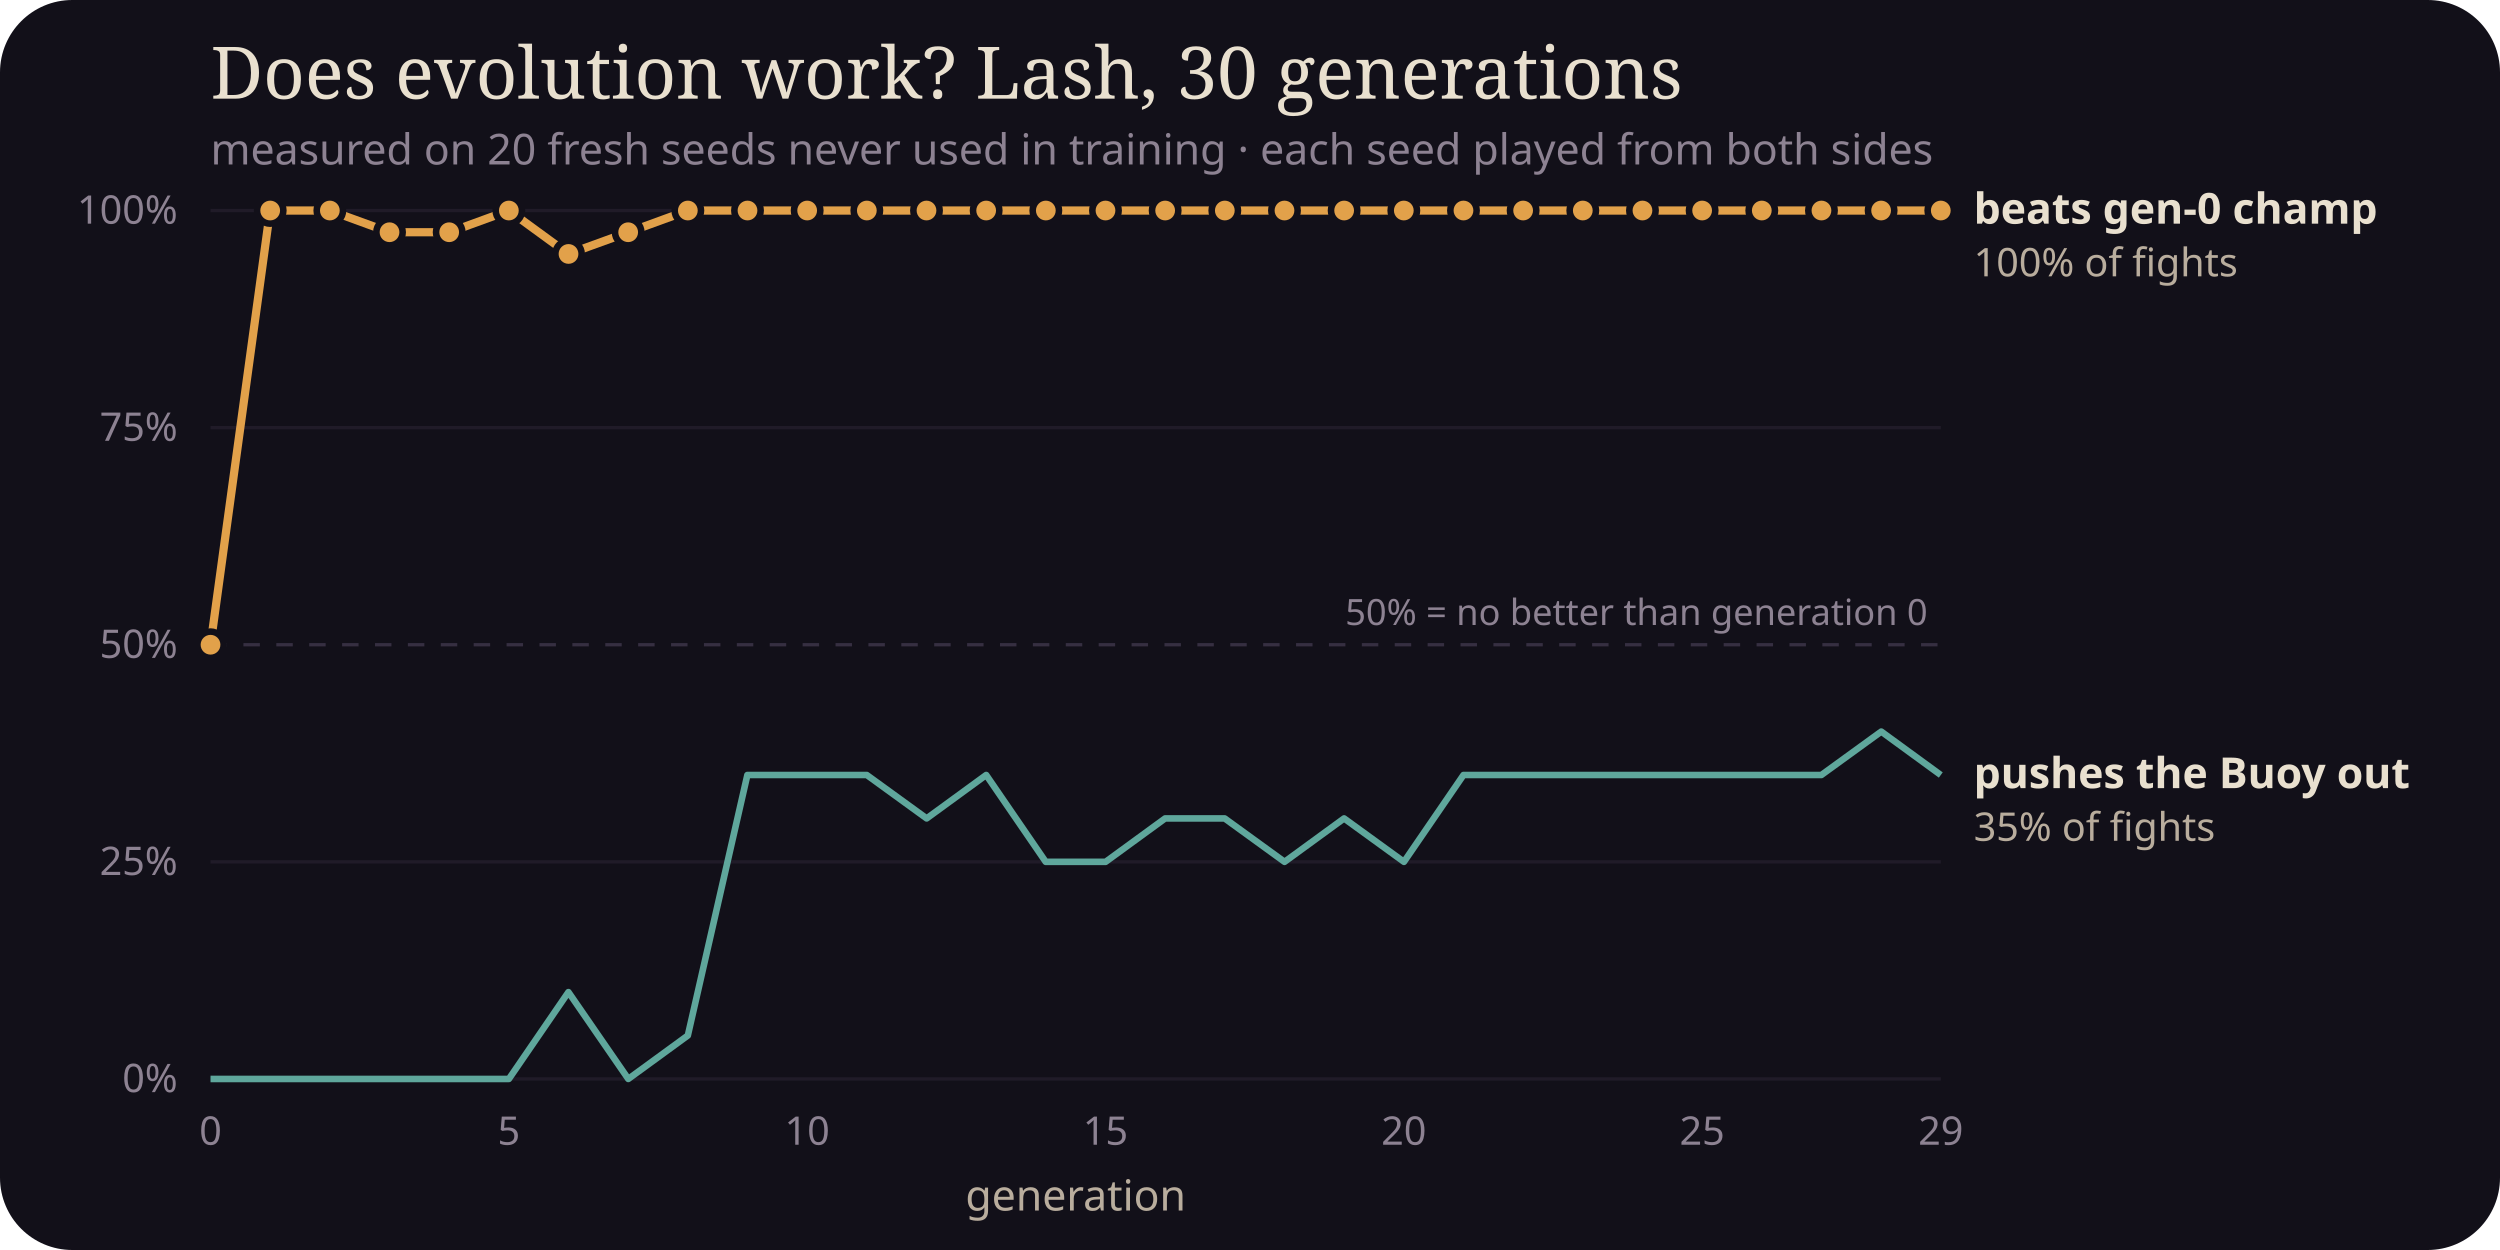
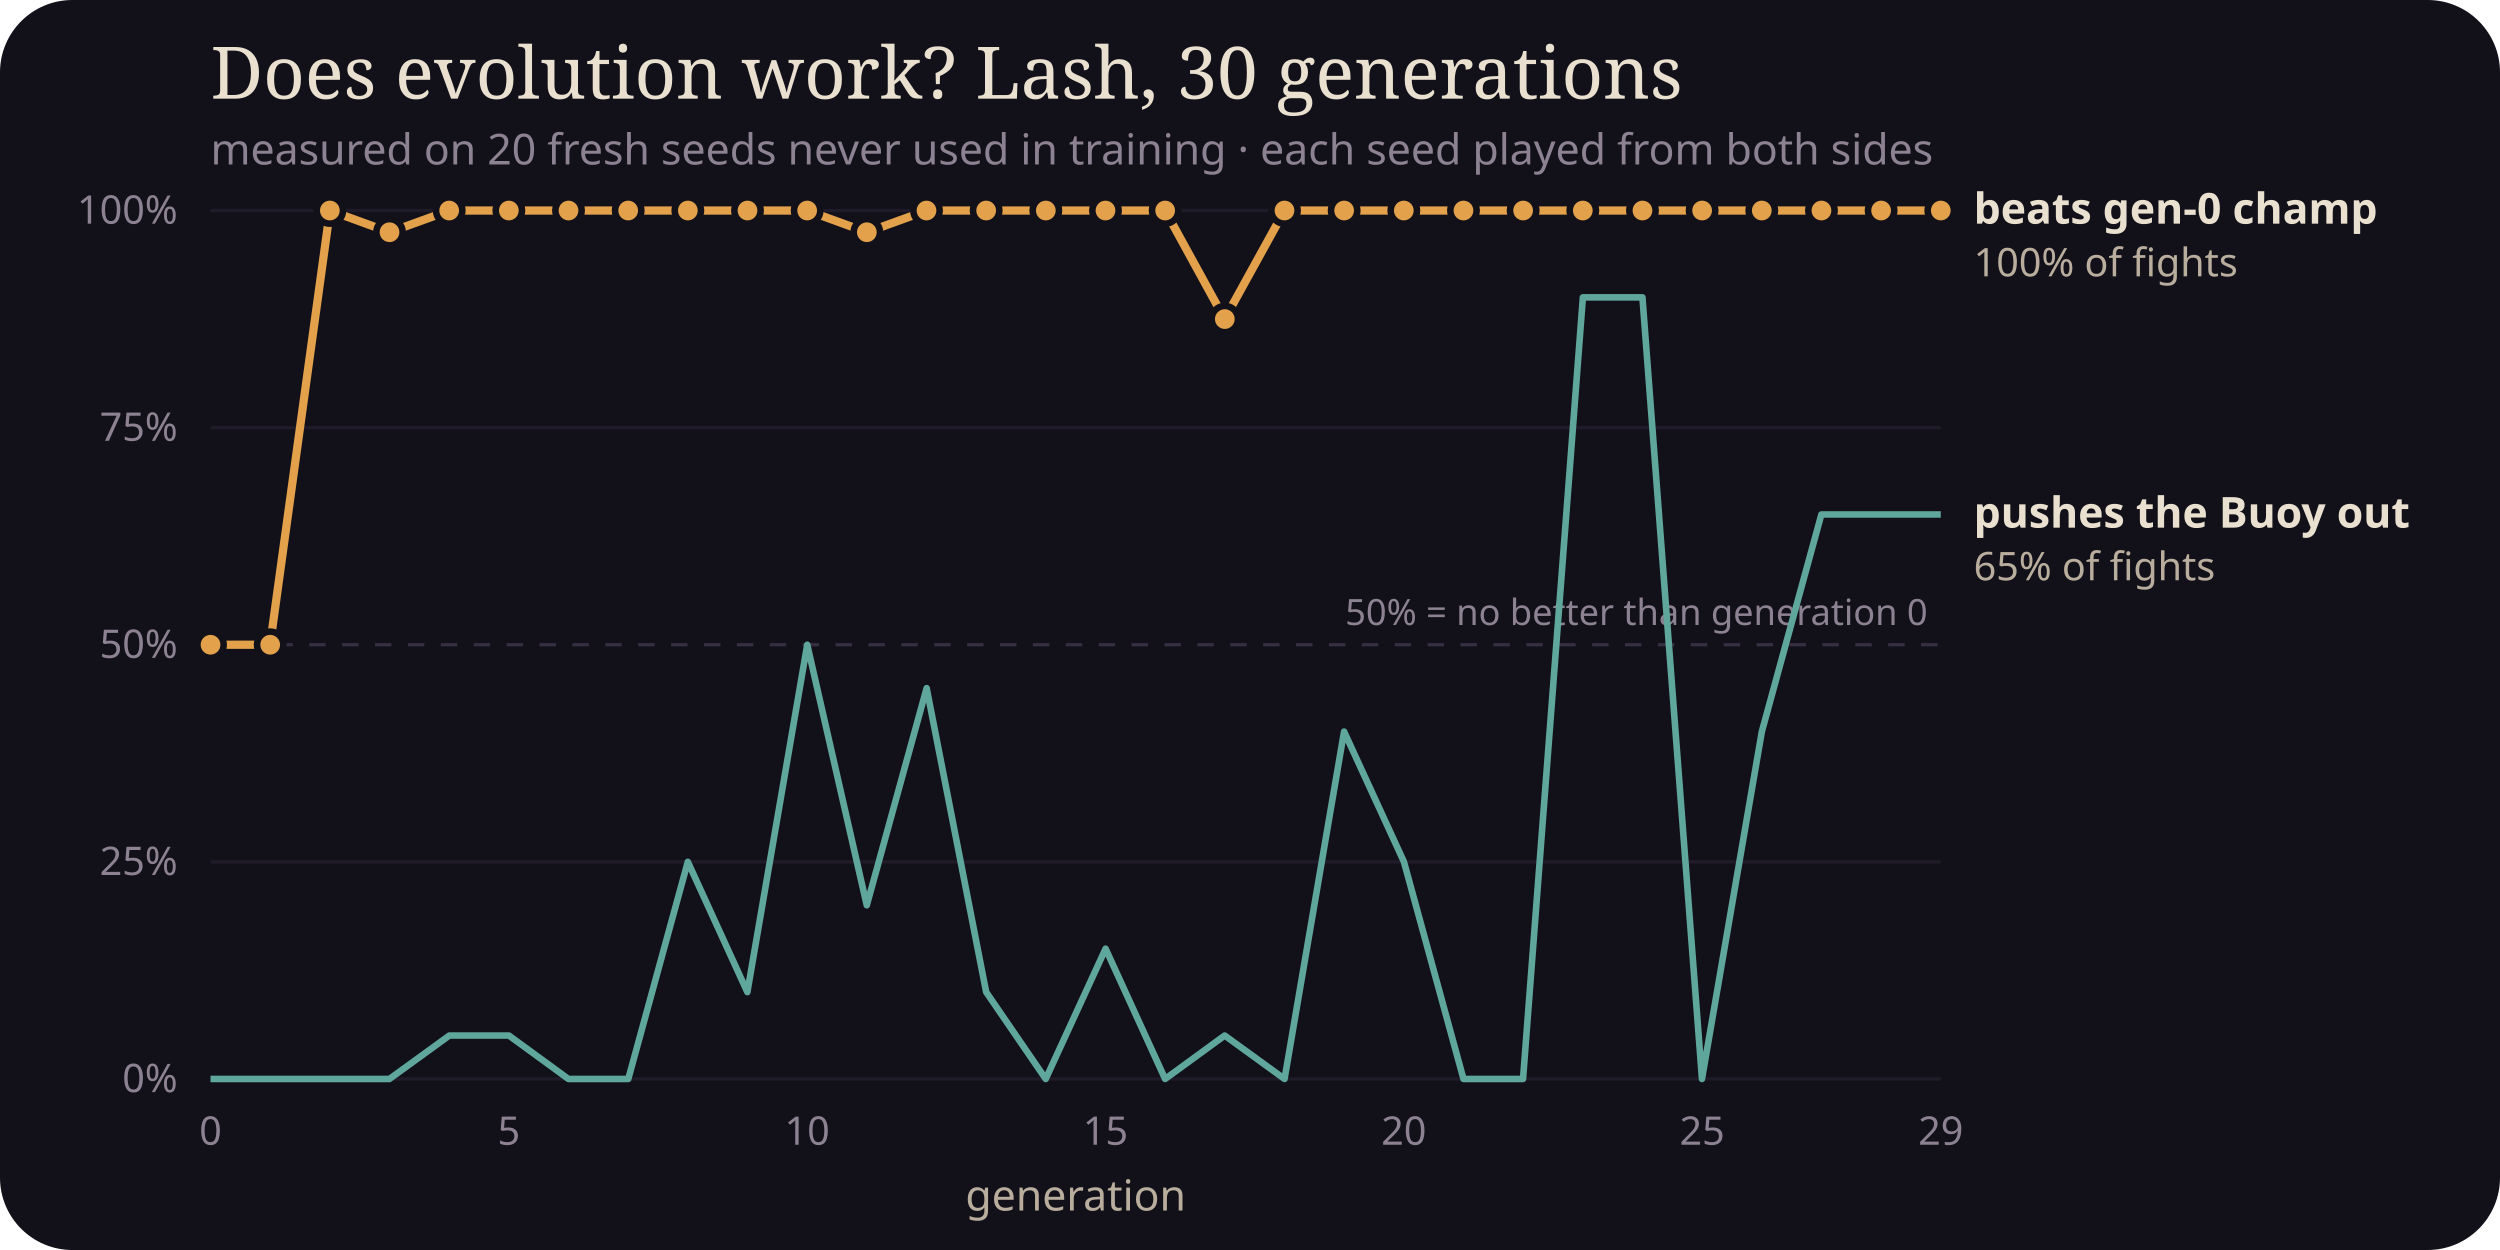
<svg xmlns="http://www.w3.org/2000/svg" viewBox="0 0 760 380" width="760" height="380" role="img" aria-labelledby="t d">
  <rect width="760" height="380" rx="22" fill="#121019" />
  <text x="64" y="30" fill="#e9e0cf" font-family="'Cormorant Garamond', 'Iowan Old Style', Georgia, serif" font-size="22" font-weight="500">Does evolution work? Lash, 30 generations</text>
  <text x="64" y="50" fill="#8d8292" font-family="'Source Sans 3', 'Segoe UI', system-ui, sans-serif" font-size="13">measured on 20 fresh seeds never used in training · each seed played from both sides</text>
  <line x1="64" x2="590" y1="328" y2="328" stroke="#3a3246" stroke-opacity="0.35" stroke-width="1" />
  <text x="54" y="332" text-anchor="end" fill="#8d8292" font-family="'Source Sans 3', 'Segoe UI', system-ui, sans-serif" font-size="12">0%</text>
  <line x1="64" x2="590" y1="262" y2="262" stroke="#3a3246" stroke-opacity="0.35" stroke-width="1" />
  <text x="54" y="266" text-anchor="end" fill="#8d8292" font-family="'Source Sans 3', 'Segoe UI', system-ui, sans-serif" font-size="12">25%</text>
  <line x1="64" x2="590" y1="196" y2="196" stroke="#3a3246" stroke-opacity="0.9" stroke-width="1" stroke-dasharray="5 5" />
  <text x="54" y="200" text-anchor="end" fill="#8d8292" font-family="'Source Sans 3', 'Segoe UI', system-ui, sans-serif" font-size="12">50%</text>
  <line x1="64" x2="590" y1="130" y2="130" stroke="#3a3246" stroke-opacity="0.35" stroke-width="1" />
  <text x="54" y="134" text-anchor="end" fill="#8d8292" font-family="'Source Sans 3', 'Segoe UI', system-ui, sans-serif" font-size="12">75%</text>
  <line x1="64" x2="590" y1="64" y2="64" stroke="#3a3246" stroke-opacity="0.35" stroke-width="1" />
  <text x="54" y="68" text-anchor="end" fill="#8d8292" font-family="'Source Sans 3', 'Segoe UI', system-ui, sans-serif" font-size="12">100%</text>
  <text x="586" y="190" text-anchor="end" fill="#8d8292" font-family="'Source Sans 3', 'Segoe UI', system-ui, sans-serif" font-size="11">50% = no better than generation 0</text>
  <text x="64" y="348" text-anchor="middle" fill="#8d8292" font-family="'Source Sans 3', 'Segoe UI', system-ui, sans-serif" font-size="12">0</text>
  <text x="154.69" y="348" text-anchor="middle" fill="#8d8292" font-family="'Source Sans 3', 'Segoe UI', system-ui, sans-serif" font-size="12">5</text>
  <text x="245.379" y="348" text-anchor="middle" fill="#8d8292" font-family="'Source Sans 3', 'Segoe UI', system-ui, sans-serif" font-size="12">10</text>
  <text x="336.069" y="348" text-anchor="middle" fill="#8d8292" font-family="'Source Sans 3', 'Segoe UI', system-ui, sans-serif" font-size="12">15</text>
  <text x="426.759" y="348" text-anchor="middle" fill="#8d8292" font-family="'Source Sans 3', 'Segoe UI', system-ui, sans-serif" font-size="12">20</text>
  <text x="517.448" y="348" text-anchor="middle" fill="#8d8292" font-family="'Source Sans 3', 'Segoe UI', system-ui, sans-serif" font-size="12">25</text>
  <text x="590" y="348" text-anchor="middle" fill="#8d8292" font-family="'Source Sans 3', 'Segoe UI', system-ui, sans-serif" font-size="12">29</text>
  <text x="327" y="368" text-anchor="middle" fill="#b9ad9d" font-family="'Source Sans 3', 'Segoe UI', system-ui, sans-serif" font-size="13">generation</text>
-   <path d="M64.0,328.0 L82.1,328.0 L100.3,328.0 L118.4,328.0 L136.6,328.0 L154.7,328.0 L172.8,301.6 L191.0,328.0 L209.1,314.8 L227.2,235.6 L245.4,235.6 L263.5,235.6 L281.7,248.8 L299.8,235.6 L317.9,262.0 L336.1,262.0 L354.2,248.8 L372.3,248.8 L390.5,262.0 L408.6,248.8 L426.8,262.0 L444.9,235.6 L463.0,235.6 L481.2,235.6 L499.3,235.6 L517.4,235.6 L535.6,235.6 L553.7,235.6 L571.9,222.4 L590.0,235.6" fill="none" stroke="#5fa79c" stroke-width="2" stroke-linejoin="round" />
-   <path d="M64.0,196.0 L82.1,64.0 L100.3,64.0 L118.4,70.6 L136.6,70.6 L154.7,64.0 L172.8,77.2 L191.0,70.6 L209.1,64.0 L227.2,64.0 L245.4,64.0 L263.5,64.0 L281.7,64.0 L299.8,64.0 L317.9,64.0 L336.1,64.0 L354.2,64.0 L372.3,64.0 L390.5,64.0 L408.6,64.0 L426.8,64.0 L444.9,64.0 L463.0,64.0 L481.2,64.0 L499.3,64.0 L517.4,64.0 L535.6,64.0 L553.7,64.0 L571.9,64.0 L590.0,64.0" fill="none" stroke="#e2a14a" stroke-width="2.5" stroke-linejoin="round" />
+   <path d="M64.0,328.0 L82.1,328.0 L100.3,328.0 L118.4,328.0 L136.6,314.8 L154.7,314.8 L172.8,328.0 L191.0,328.0 L209.1,262.0 L227.2,301.6 L245.4,196.0 L263.5,275.2 L281.7,209.2 L299.8,301.6 L317.9,328.0 L336.1,288.4 L354.2,328.0 L372.3,314.8 L390.5,328.0 L408.6,222.4 L426.8,262.0 L444.9,328.0 L463.0,328.0 L481.2,90.4 L499.3,90.4 L517.4,328.0 L535.6,222.4 L553.7,156.4 L571.9,156.4 L590.0,156.4" fill="none" stroke="#5fa79c" stroke-width="2" stroke-linejoin="round" />
+   <path d="M64.0,196.0 L82.1,196.0 L100.3,64.0 L118.4,70.6 L136.6,64.0 L154.7,64.0 L172.8,64.0 L191.0,64.0 L209.1,64.0 L227.2,64.0 L245.4,64.0 L263.5,70.6 L281.7,64.0 L299.8,64.0 L317.9,64.0 L336.1,64.0 L354.2,64.0 L372.3,97.0 L390.5,64.0 L408.6,64.0 L426.8,64.0 L444.9,64.0 L463.0,64.0 L481.2,64.0 L499.3,64.0 L517.4,64.0 L535.6,64.0 L553.7,64.0 L571.9,64.0 L590.0,64.0" fill="none" stroke="#e2a14a" stroke-width="2.5" stroke-linejoin="round" />
  <circle cx="64" cy="196" r="4" fill="#e2a14a" stroke="#121019" stroke-width="2" />
-   <circle cx="82.138" cy="64" r="4" fill="#e2a14a" stroke="#121019" stroke-width="2" />
+   <circle cx="82.138" cy="196" r="4" fill="#e2a14a" stroke="#121019" stroke-width="2" />
  <circle cx="100.276" cy="64" r="4" fill="#e2a14a" stroke="#121019" stroke-width="2" />
  <circle cx="118.414" cy="70.6" r="4" fill="#e2a14a" stroke="#121019" stroke-width="2" />
-   <circle cx="136.552" cy="70.6" r="4" fill="#e2a14a" stroke="#121019" stroke-width="2" />
+   <circle cx="136.552" cy="64" r="4" fill="#e2a14a" stroke="#121019" stroke-width="2" />
  <circle cx="154.69" cy="64" r="4" fill="#e2a14a" stroke="#121019" stroke-width="2" />
-   <circle cx="172.828" cy="77.2" r="4" fill="#e2a14a" stroke="#121019" stroke-width="2" />
-   <circle cx="190.966" cy="70.6" r="4" fill="#e2a14a" stroke="#121019" stroke-width="2" />
+   <circle cx="172.828" cy="64" r="4" fill="#e2a14a" stroke="#121019" stroke-width="2" />
+   <circle cx="190.966" cy="64" r="4" fill="#e2a14a" stroke="#121019" stroke-width="2" />
  <circle cx="209.103" cy="64" r="4" fill="#e2a14a" stroke="#121019" stroke-width="2" />
  <circle cx="227.241" cy="64" r="4" fill="#e2a14a" stroke="#121019" stroke-width="2" />
  <circle cx="245.379" cy="64" r="4" fill="#e2a14a" stroke="#121019" stroke-width="2" />
-   <circle cx="263.517" cy="64" r="4" fill="#e2a14a" stroke="#121019" stroke-width="2" />
+   <circle cx="263.517" cy="70.6" r="4" fill="#e2a14a" stroke="#121019" stroke-width="2" />
  <circle cx="281.655" cy="64" r="4" fill="#e2a14a" stroke="#121019" stroke-width="2" />
  <circle cx="299.793" cy="64" r="4" fill="#e2a14a" stroke="#121019" stroke-width="2" />
  <circle cx="317.931" cy="64" r="4" fill="#e2a14a" stroke="#121019" stroke-width="2" />
  <circle cx="336.069" cy="64" r="4" fill="#e2a14a" stroke="#121019" stroke-width="2" />
  <circle cx="354.207" cy="64" r="4" fill="#e2a14a" stroke="#121019" stroke-width="2" />
-   <circle cx="372.345" cy="64" r="4" fill="#e2a14a" stroke="#121019" stroke-width="2" />
+   <circle cx="372.345" cy="97" r="4" fill="#e2a14a" stroke="#121019" stroke-width="2" />
  <circle cx="390.483" cy="64" r="4" fill="#e2a14a" stroke="#121019" stroke-width="2" />
  <circle cx="408.621" cy="64" r="4" fill="#e2a14a" stroke="#121019" stroke-width="2" />
  <circle cx="426.759" cy="64" r="4" fill="#e2a14a" stroke="#121019" stroke-width="2" />
  <circle cx="444.897" cy="64" r="4" fill="#e2a14a" stroke="#121019" stroke-width="2" />
  <circle cx="463.034" cy="64" r="4" fill="#e2a14a" stroke="#121019" stroke-width="2" />
  <circle cx="481.172" cy="64" r="4" fill="#e2a14a" stroke="#121019" stroke-width="2" />
  <circle cx="499.31" cy="64" r="4" fill="#e2a14a" stroke="#121019" stroke-width="2" />
  <circle cx="517.448" cy="64" r="4" fill="#e2a14a" stroke="#121019" stroke-width="2" />
  <circle cx="535.586" cy="64" r="4" fill="#e2a14a" stroke="#121019" stroke-width="2" />
  <circle cx="553.724" cy="64" r="4" fill="#e2a14a" stroke="#121019" stroke-width="2" />
  <circle cx="571.862" cy="64" r="4" fill="#e2a14a" stroke="#121019" stroke-width="2" />
  <circle cx="590" cy="64" r="4" fill="#e2a14a" stroke="#121019" stroke-width="2" />
  <text x="600" y="68" fill="#e9e0cf" font-family="'Source Sans 3', 'Segoe UI', system-ui, sans-serif" font-size="13" font-weight="700">beats gen-0 champ</text>
  <text x="600" y="84" fill="#b9ad9d" font-family="'Source Sans 3', 'Segoe UI', system-ui, sans-serif" font-size="12">100% of fights</text>
-   <text x="600" y="239.6" fill="#e9e0cf" font-family="'Source Sans 3', 'Segoe UI', system-ui, sans-serif" font-size="13" font-weight="700">pushes the Buoy out</text>
-   <text x="600" y="255.6" fill="#b9ad9d" font-family="'Source Sans 3', 'Segoe UI', system-ui, sans-serif" font-size="12">35% of fights</text>
+   <text x="600" y="160.4" fill="#e9e0cf" font-family="'Source Sans 3', 'Segoe UI', system-ui, sans-serif" font-size="13" font-weight="700">pushes the Buoy out</text>
+   <text x="600" y="176.4" fill="#b9ad9d" font-family="'Source Sans 3', 'Segoe UI', system-ui, sans-serif" font-size="12">65% of fights</text>
</svg>
